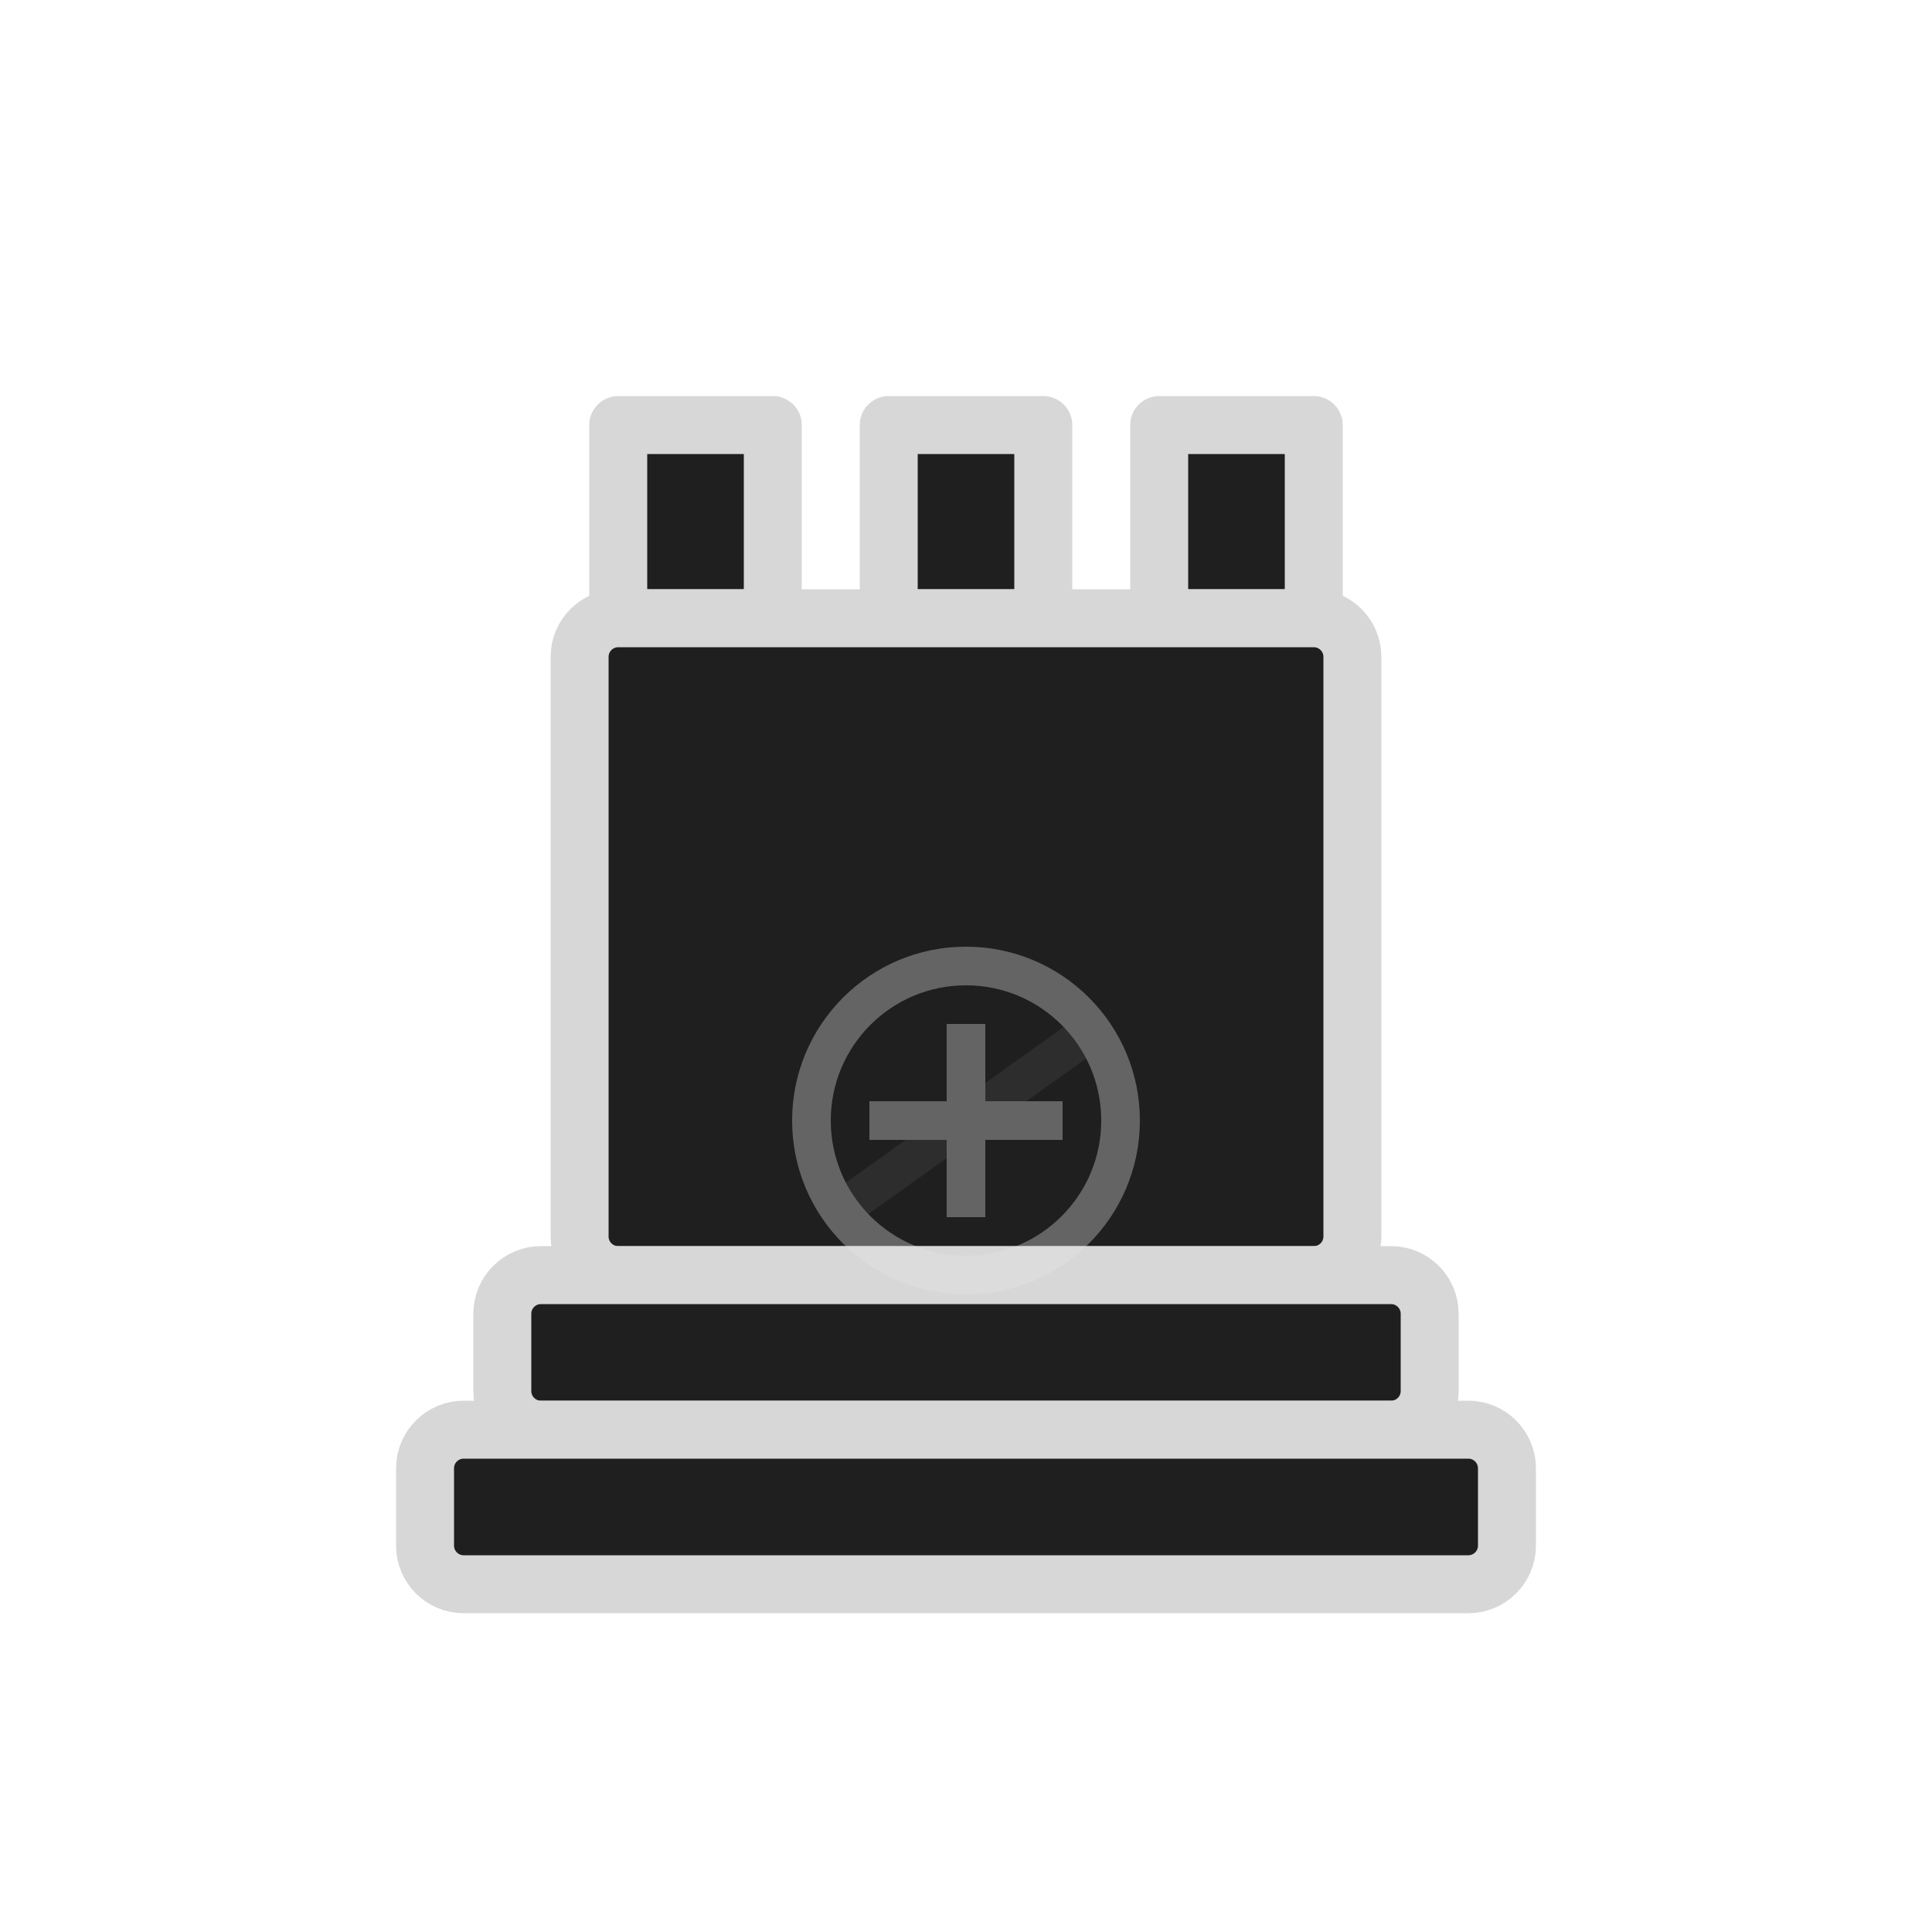
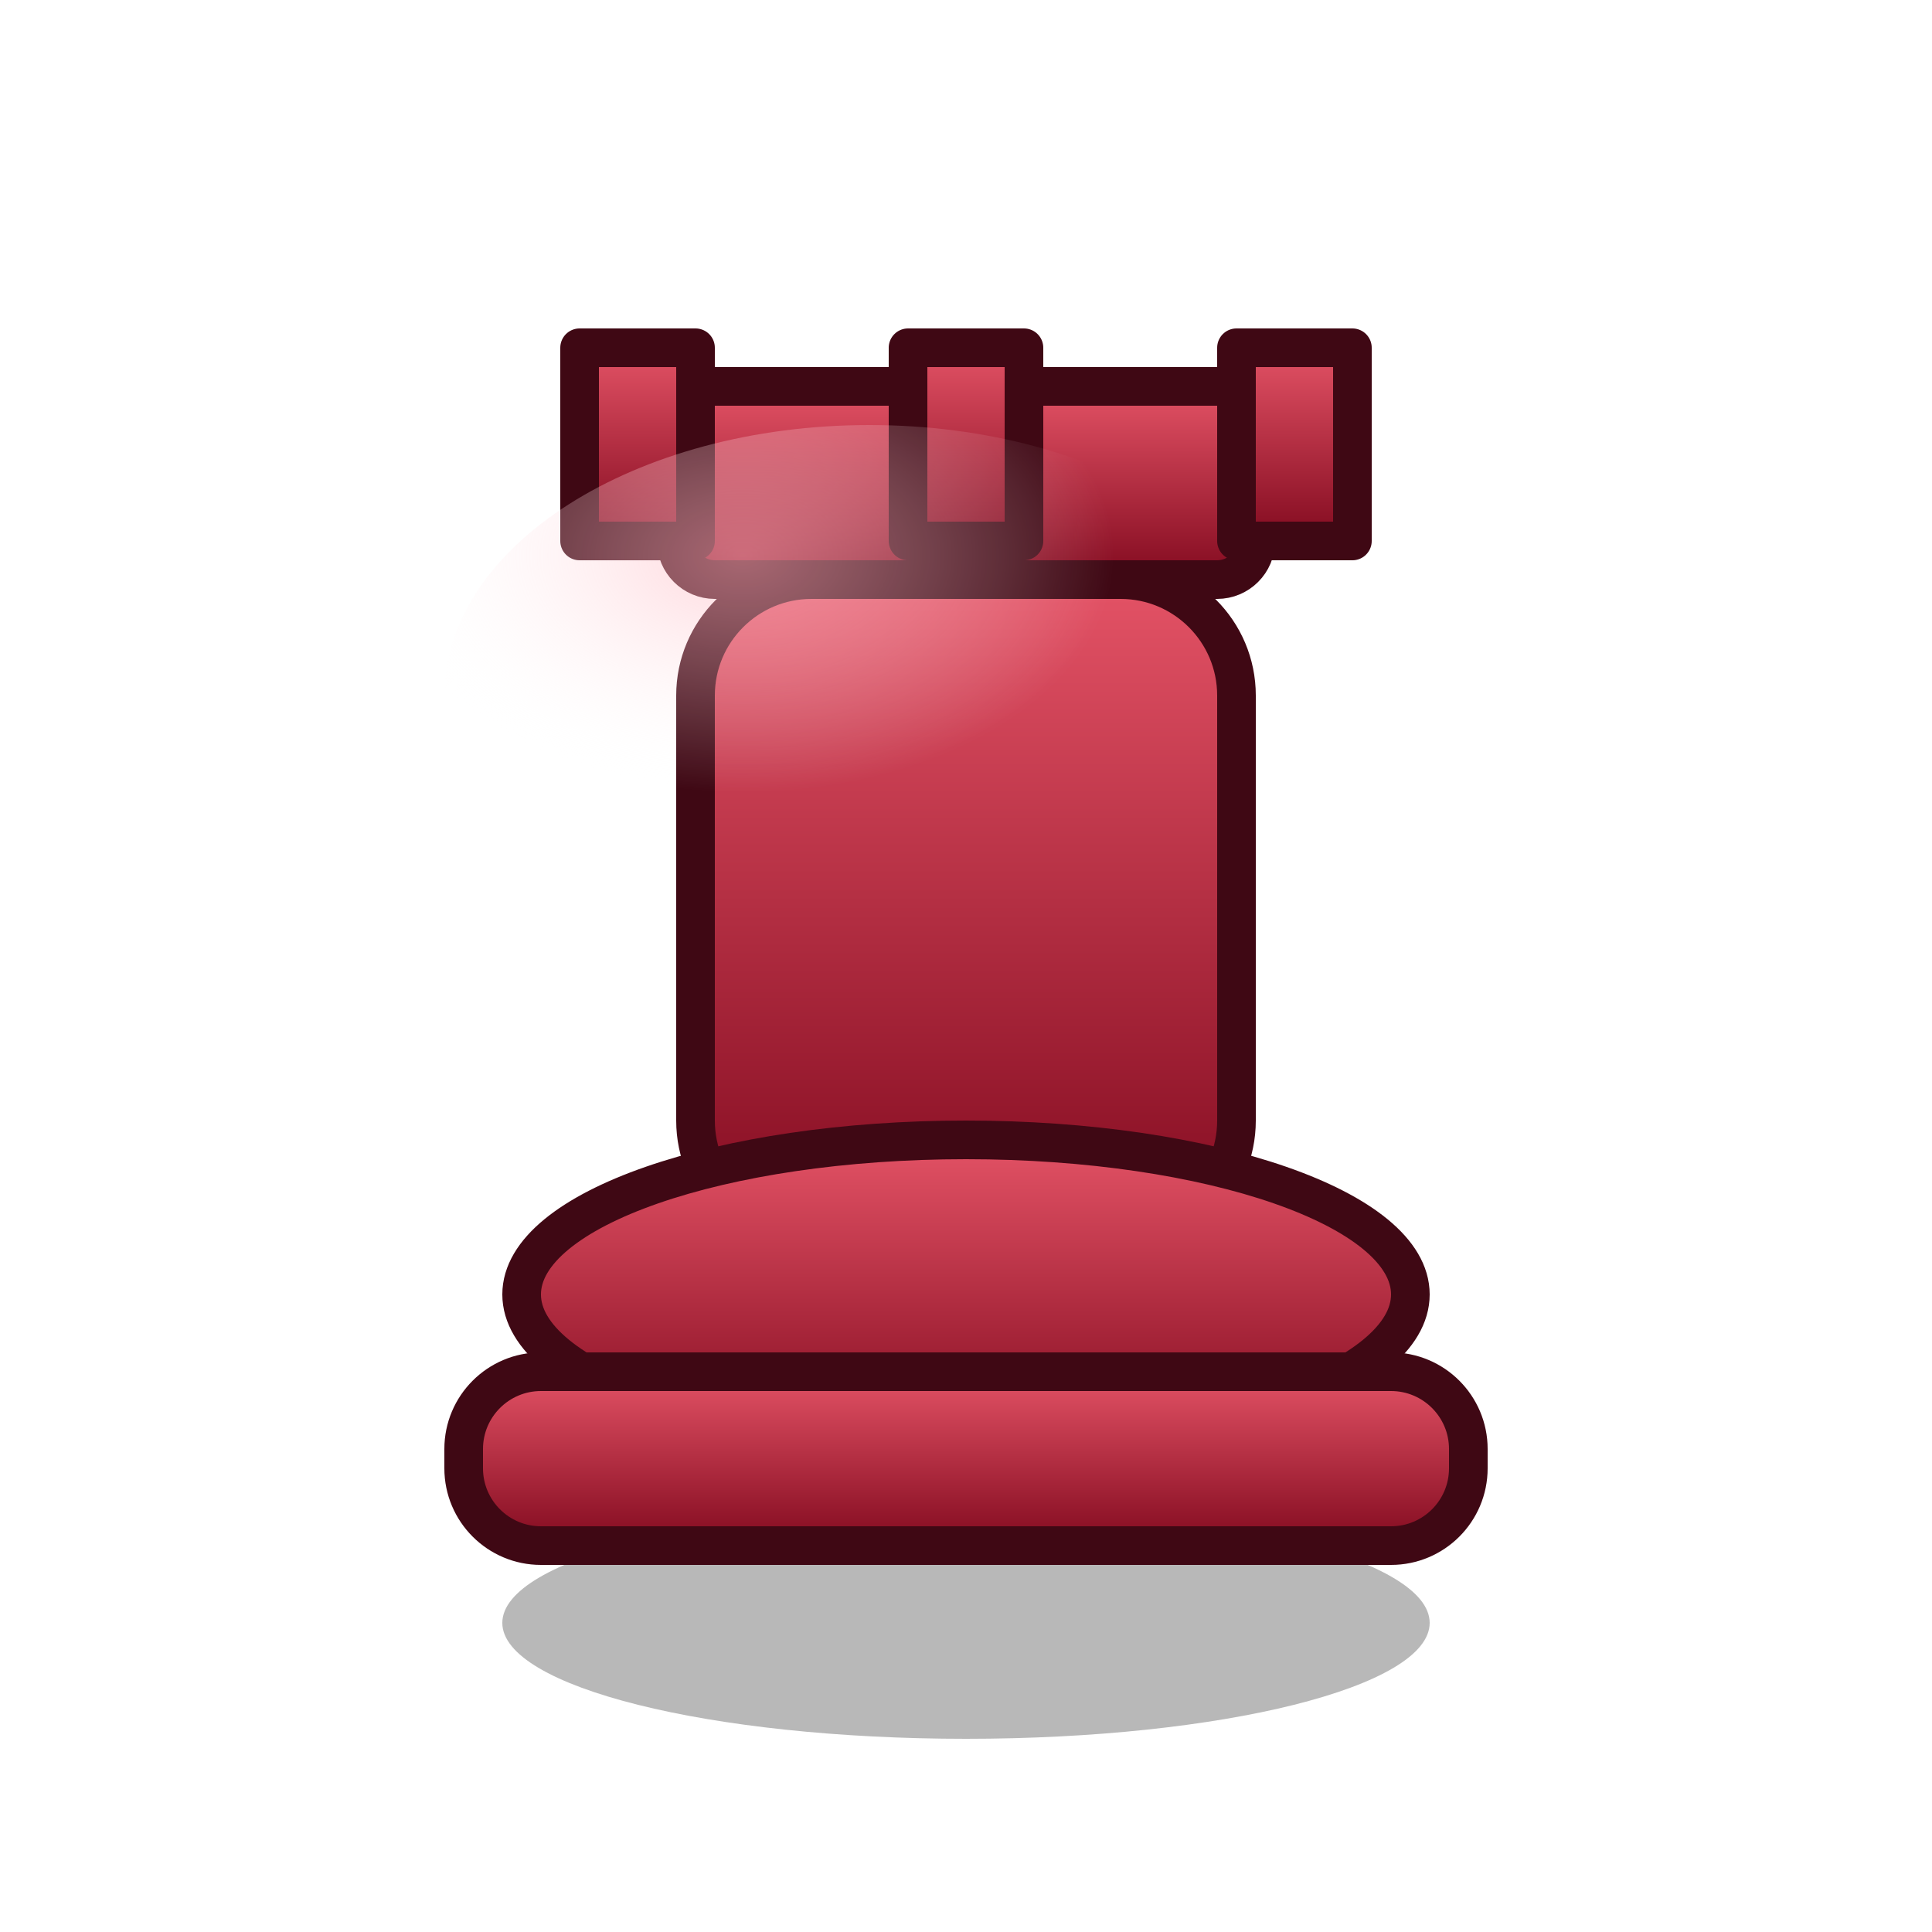
- <svg xmlns="http://www.w3.org/2000/svg" viewBox="0 0 100 100" role="img" aria-label="chess piece">
-   <g fill="#1f1f1f" stroke="#d7d7d7" stroke-width="3" stroke-linejoin="round" stroke-linecap="round">
-     <rect x="32" y="22" width="8" height="10" />
-     <rect x="46" y="22" width="8" height="10" />
-     <rect x="60" y="22" width="8" height="10" />
-     <rect x="30" y="32" width="40" height="34" rx="2" />
-     <rect x="26" y="66" width="48" height="8" rx="2" />
-     <rect x="22" y="74" width="56" height="8" rx="2" />
+ <svg xmlns="http://www.w3.org/2000/svg" viewBox="0 0 100 100" role="img" aria-label="OxbridgeRed r">
+   <defs>
+     <linearGradient id="g" x1="0" y1="0" x2="0" y2="1">
+       <stop offset="0%" stop-color="#e45366" />
+       <stop offset="100%" stop-color="#820a1f" />
+     </linearGradient>
+     <radialGradient id="h" cx="35%" cy="24%" r="44%">
+       <stop offset="0%" stop-color="rgba(255,180,190,0.55)" />
+       <stop offset="100%" stop-color="rgba(255,255,255,0)" />
+     </radialGradient>
+   </defs>
+   <ellipse cx="50" cy="84" rx="24" ry="6" fill="rgba(0,0,0,0.28)" />
+   <g fill="url(#g)" stroke="#3f0814" stroke-width="2" stroke-linejoin="round" stroke-linecap="round">
+     <rect x="35" y="20" width="30" height="10" rx="2" />
+     <rect x="30" y="18" width="6" height="10" />
+     <rect x="47" y="18" width="6" height="10" />
+     <rect x="64" y="18" width="6" height="10" />
+     <rect x="36" y="30" width="28" height="34" rx="6" />
+     <ellipse cx="50" cy="67" rx="23" ry="8" />
+     <rect x="24" y="71" width="52" height="9" rx="4" />
  </g>
-   <g stroke="#e6e6e6" stroke-width="2" opacity="0.35" fill="none">
-     <circle cx="50" cy="58" r="8" />
-     <path d="M45 58h10M50 53v10" />
-     <path d="M43 63l14-10" opacity="0.2" />
-   </g>
+   <ellipse cx="45" cy="36" rx="22" ry="14" fill="url(#h)" />
</svg>
